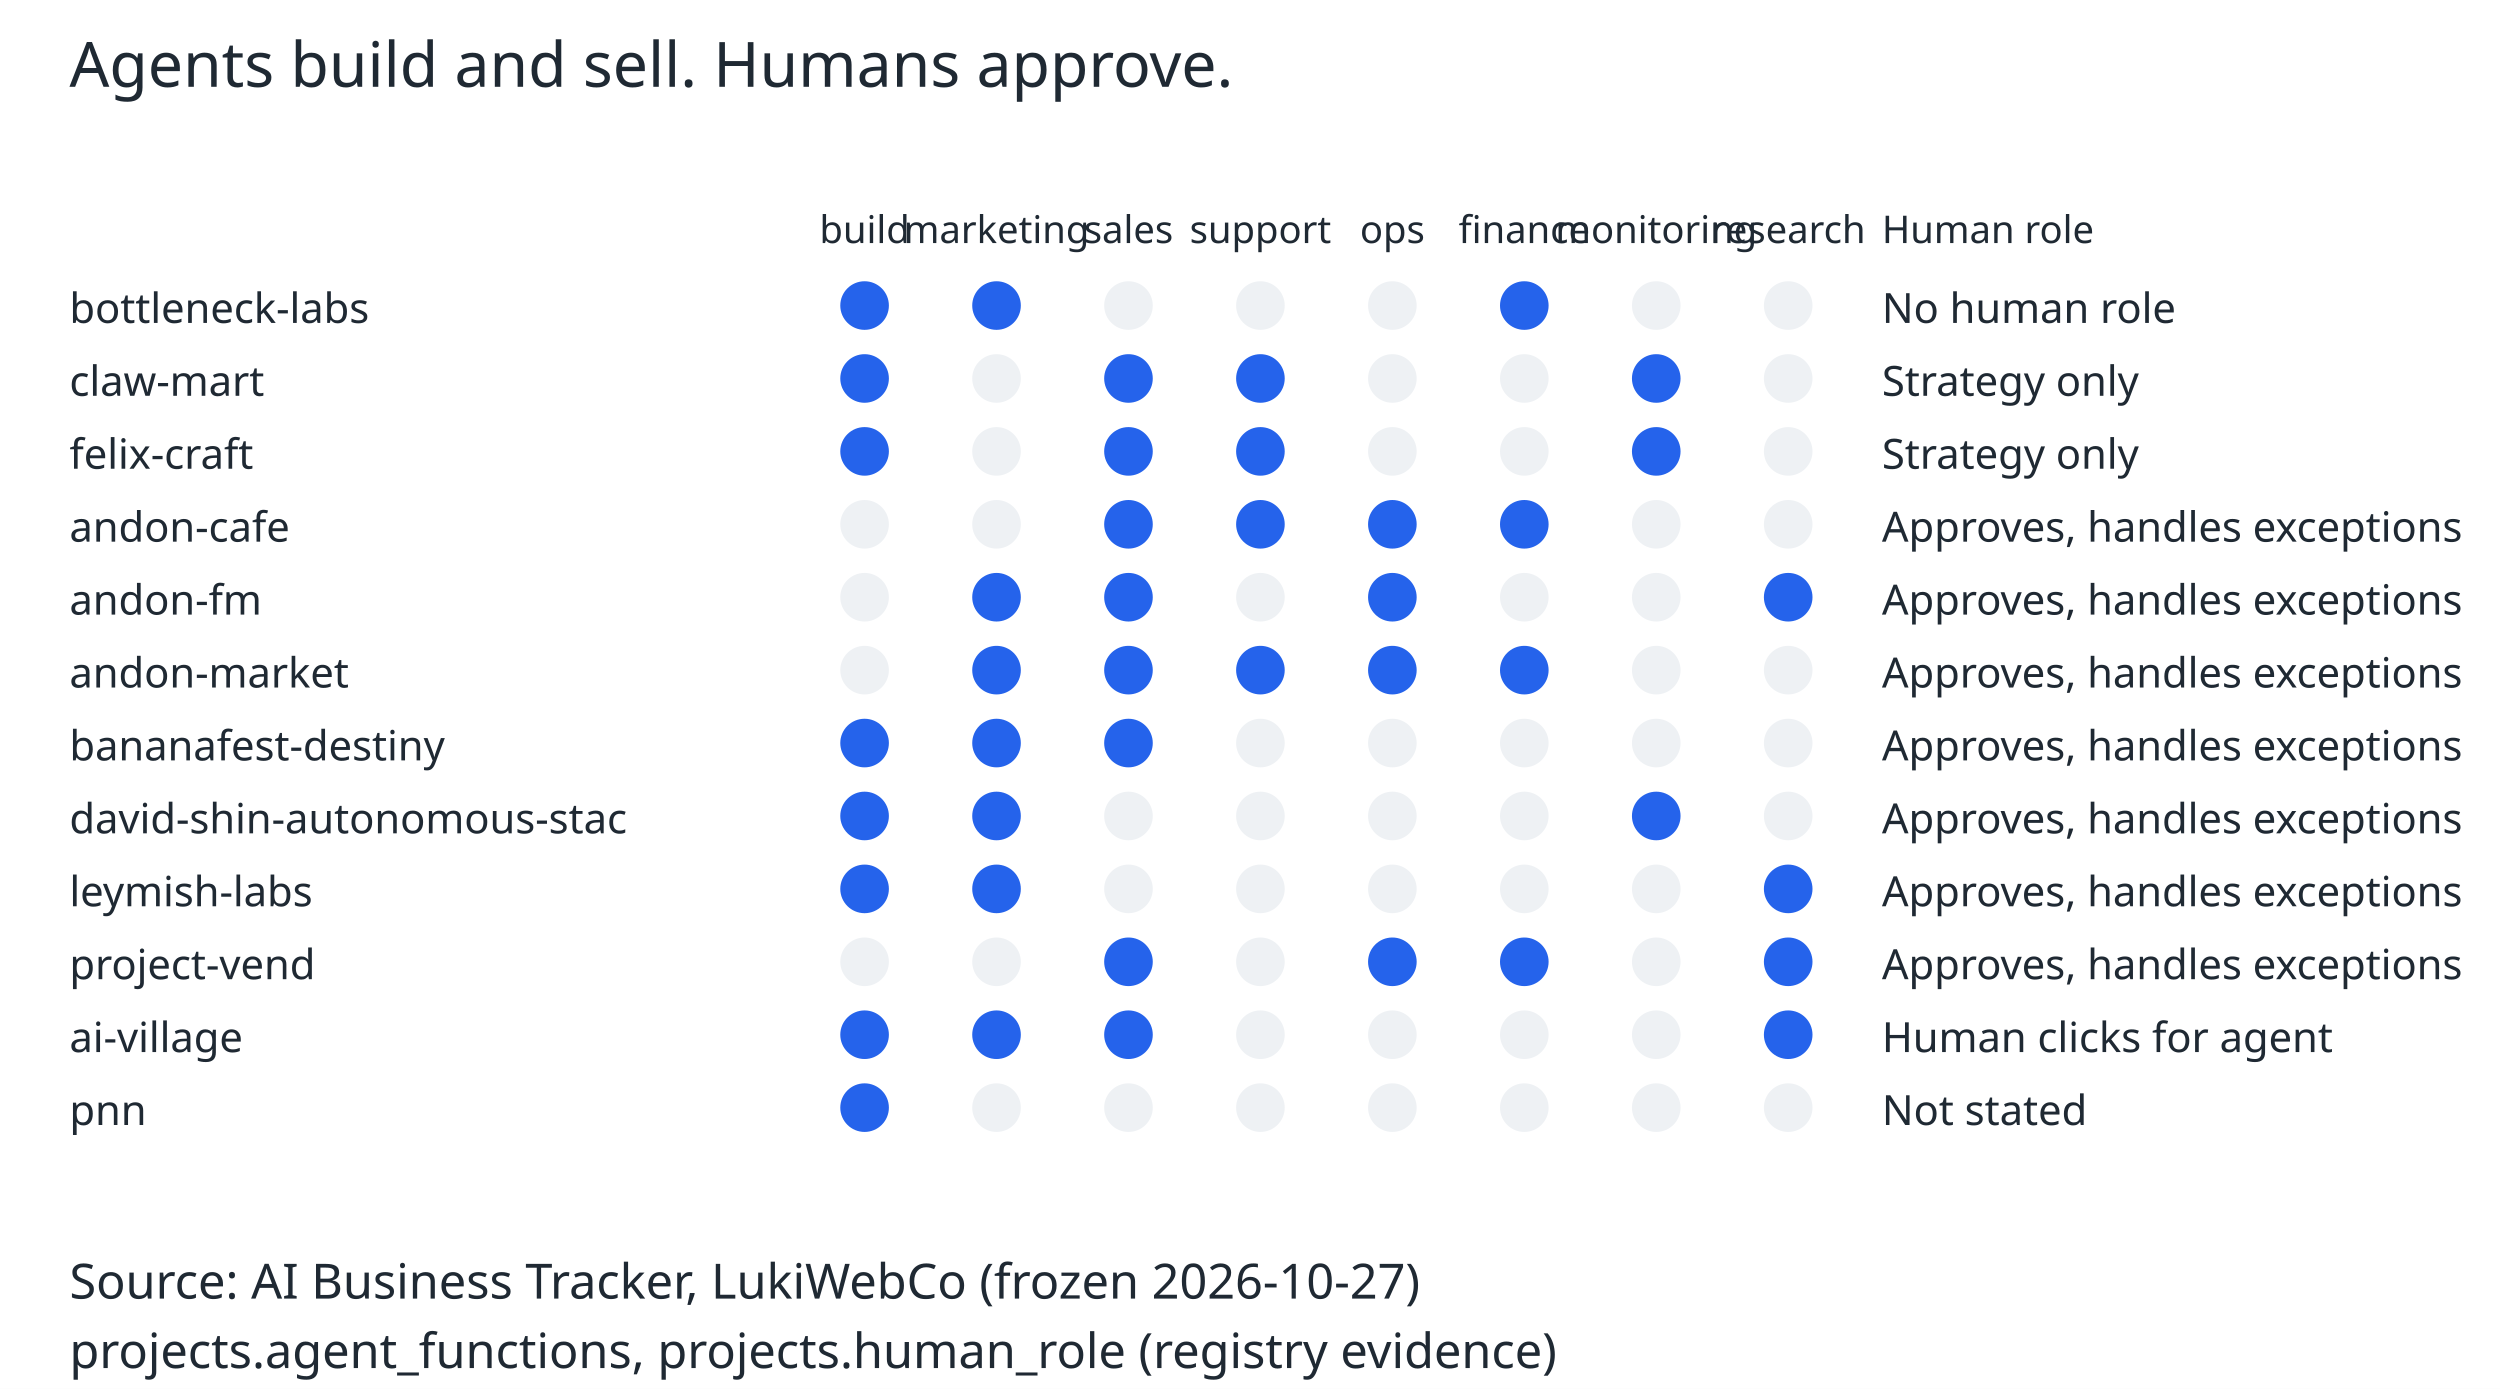
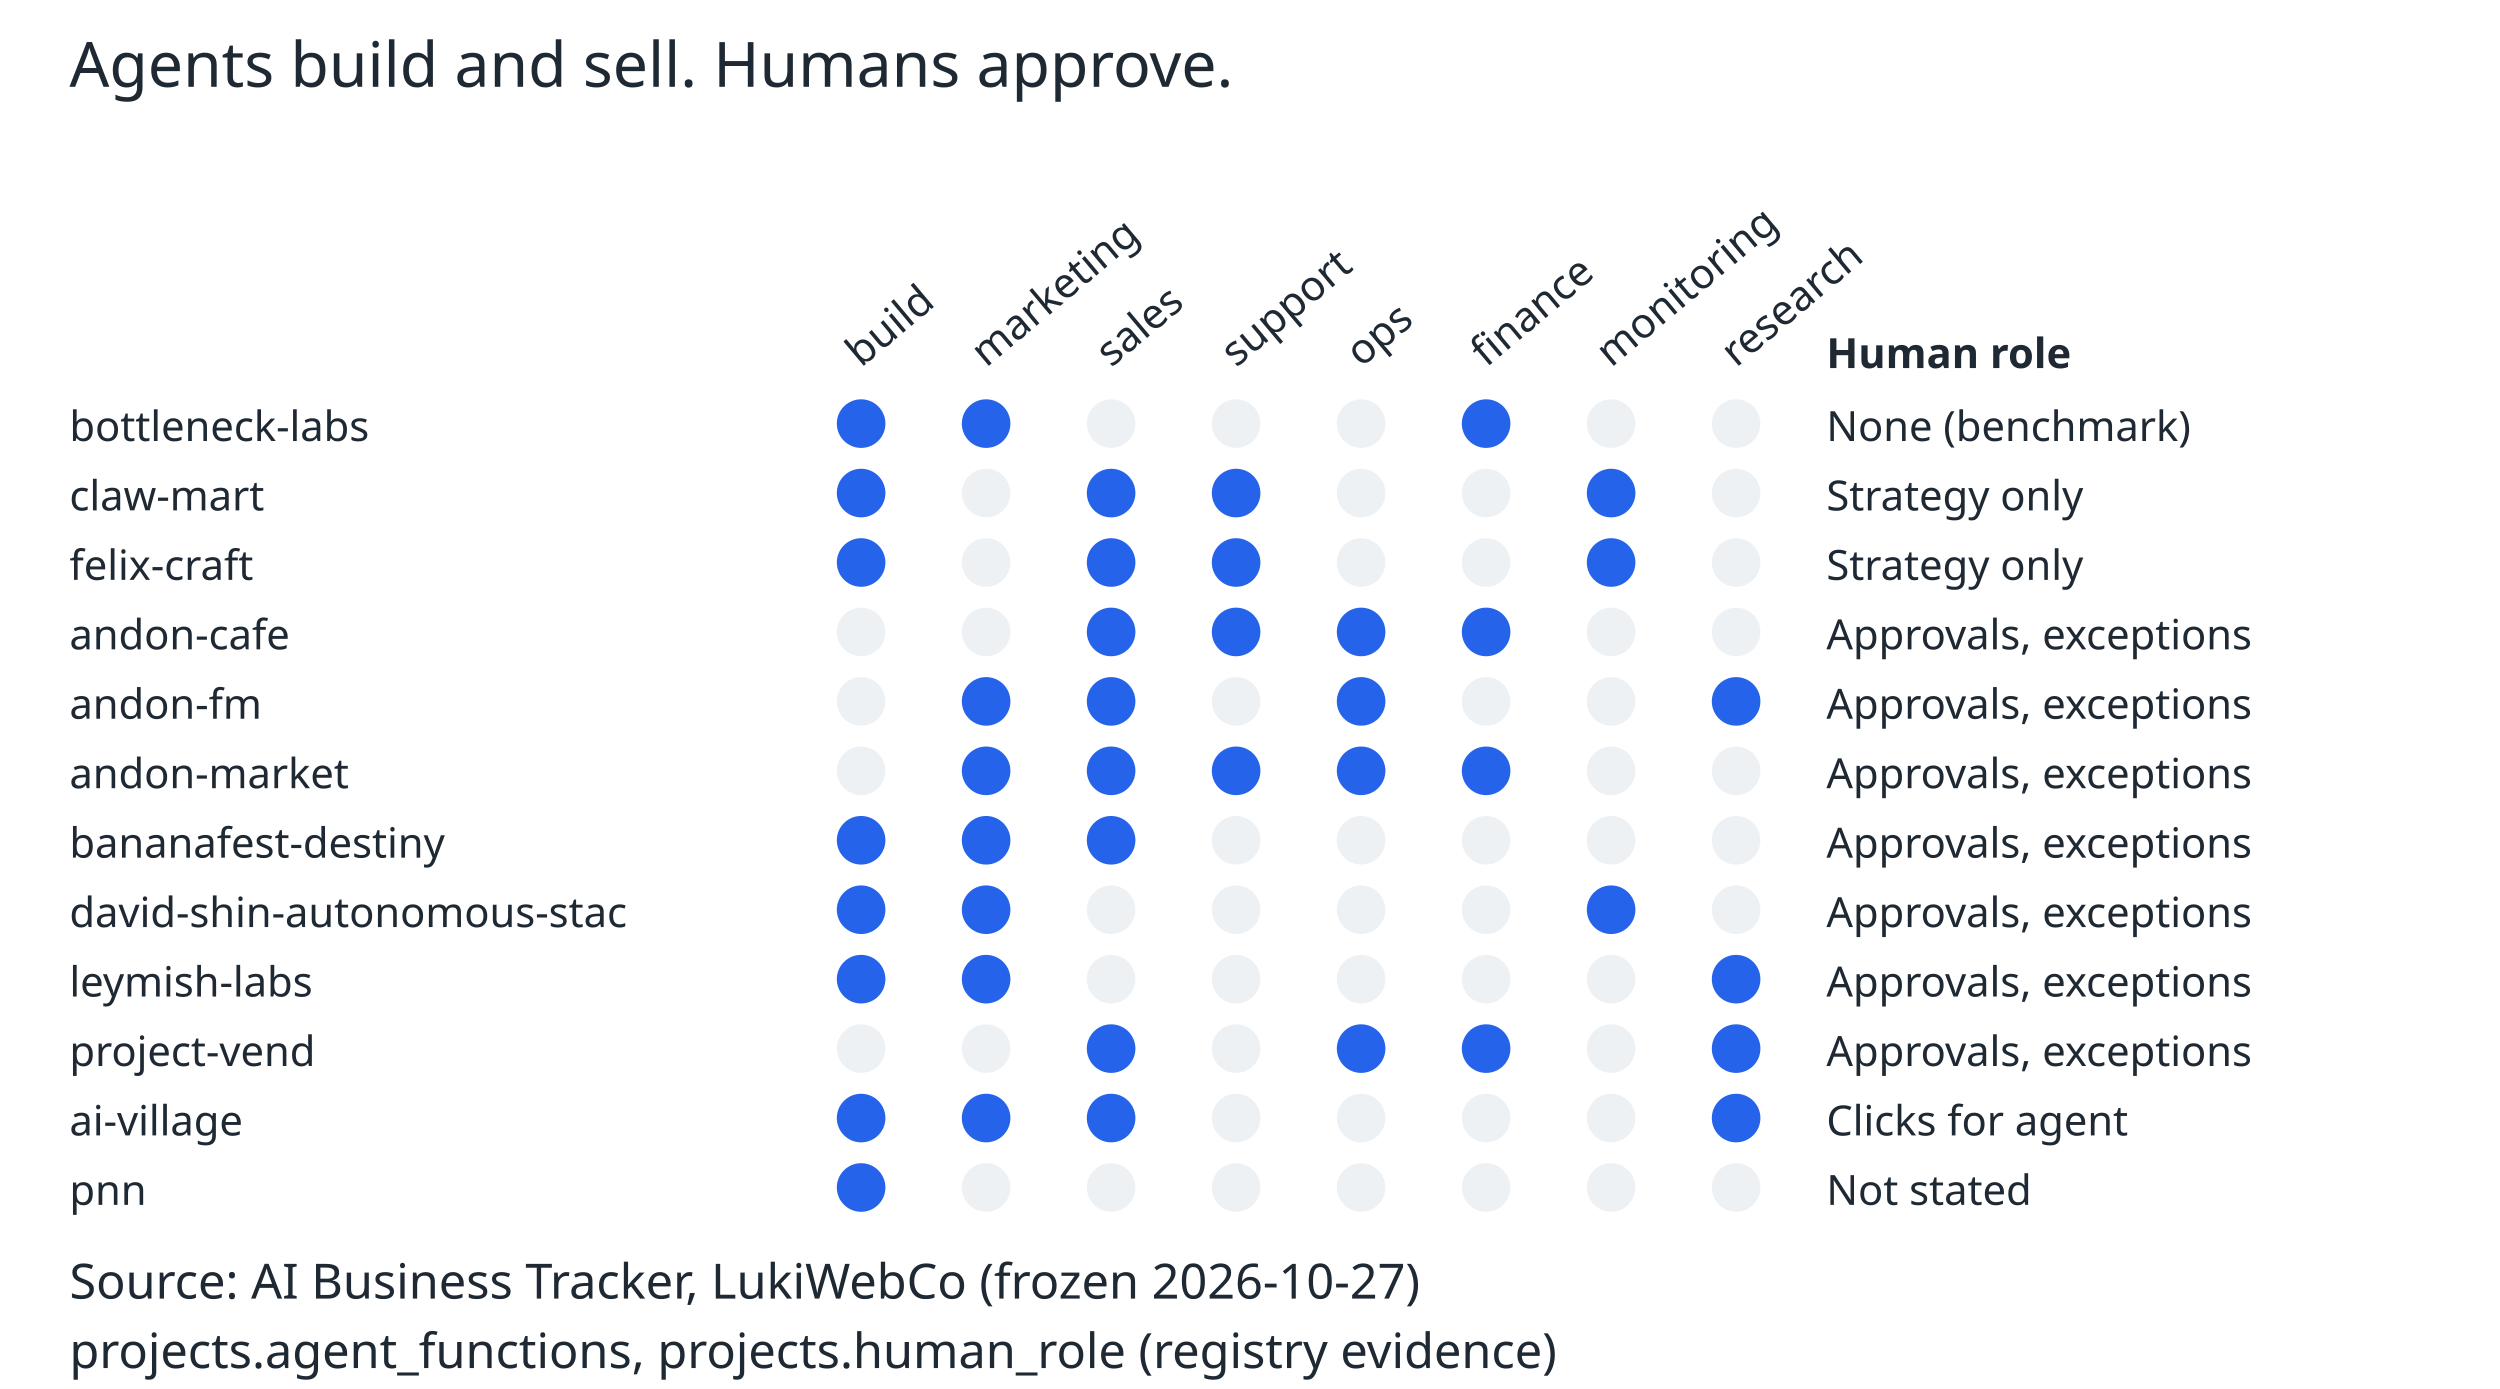
<svg xmlns="http://www.w3.org/2000/svg" viewBox="0 0 720 400" role="img" aria-labelledby="title desc" style="font-family:system-ui,sans-serif">
  <rect x="0" y="0" width="720" height="400" fill="#ffffff" />
  <text x="20" y="25" fill="#1f2933" font-size="18">Agents build and sell. Humans approve.</text>
-   <text x="249" y="70" fill="#1f2933" font-size="11" text-anchor="middle">build</text>
-   <text x="287" y="70" fill="#1f2933" font-size="11" text-anchor="middle">marketing</text>
-   <text x="325" y="70" fill="#1f2933" font-size="11" text-anchor="middle">sales</text>
-   <text x="363" y="70" fill="#1f2933" font-size="11" text-anchor="middle">support</text>
-   <text x="401" y="70" fill="#1f2933" font-size="11" text-anchor="middle">ops</text>
-   <text x="439" y="70" fill="#1f2933" font-size="11" text-anchor="middle">finance</text>
-   <text x="477" y="70" fill="#1f2933" font-size="11" text-anchor="middle">monitoring</text>
-   <text x="515" y="70" fill="#1f2933" font-size="11" text-anchor="middle">research</text>
-   <text x="542" y="70" fill="#1f2933" font-size="11">Human role</text>
-   <text x="20" y="93" fill="#1f2933" font-size="12">bottleneck-labs</text>
-   <circle cx="249" cy="88" r="7" fill="#2563eb" />
-   <circle cx="287" cy="88" r="7" fill="#2563eb" />
-   <circle cx="325" cy="88" r="7" fill="#eef1f4" />
-   <circle cx="363" cy="88" r="7" fill="#eef1f4" />
-   <circle cx="401" cy="88" r="7" fill="#eef1f4" />
-   <circle cx="439" cy="88" r="7" fill="#2563eb" />
-   <circle cx="477" cy="88" r="7" fill="#eef1f4" />
-   <circle cx="515" cy="88" r="7" fill="#eef1f4" />
-   <text x="542" y="93" fill="#1f2933" font-size="12" fill-opacity="1">No human role</text>
-   <text x="20" y="114" fill="#1f2933" font-size="12">claw-mart</text>
-   <circle cx="249" cy="109" r="7" fill="#2563eb" />
-   <circle cx="287" cy="109" r="7" fill="#eef1f4" />
-   <circle cx="325" cy="109" r="7" fill="#2563eb" />
-   <circle cx="363" cy="109" r="7" fill="#2563eb" />
-   <circle cx="401" cy="109" r="7" fill="#eef1f4" />
-   <circle cx="439" cy="109" r="7" fill="#eef1f4" />
-   <circle cx="477" cy="109" r="7" fill="#2563eb" />
-   <circle cx="515" cy="109" r="7" fill="#eef1f4" />
-   <text x="542" y="114" fill="#1f2933" font-size="12" fill-opacity="1">Strategy only</text>
-   <text x="20" y="135" fill="#1f2933" font-size="12">felix-craft</text>
-   <circle cx="249" cy="130" r="7" fill="#2563eb" />
-   <circle cx="287" cy="130" r="7" fill="#eef1f4" />
-   <circle cx="325" cy="130" r="7" fill="#2563eb" />
-   <circle cx="363" cy="130" r="7" fill="#2563eb" />
-   <circle cx="401" cy="130" r="7" fill="#eef1f4" />
-   <circle cx="439" cy="130" r="7" fill="#eef1f4" />
-   <circle cx="477" cy="130" r="7" fill="#2563eb" />
-   <circle cx="515" cy="130" r="7" fill="#eef1f4" />
-   <text x="542" y="135" fill="#1f2933" font-size="12" fill-opacity="1">Strategy only</text>
-   <text x="20" y="156" fill="#1f2933" font-size="12">andon-cafe</text>
-   <circle cx="249" cy="151" r="7" fill="#eef1f4" />
-   <circle cx="287" cy="151" r="7" fill="#eef1f4" />
-   <circle cx="325" cy="151" r="7" fill="#2563eb" />
-   <circle cx="363" cy="151" r="7" fill="#2563eb" />
-   <circle cx="401" cy="151" r="7" fill="#2563eb" />
-   <circle cx="439" cy="151" r="7" fill="#2563eb" />
-   <circle cx="477" cy="151" r="7" fill="#eef1f4" />
-   <circle cx="515" cy="151" r="7" fill="#eef1f4" />
-   <text x="542" y="156" fill="#1f2933" font-size="12" fill-opacity="1">Approves, handles exceptions</text>
-   <text x="20" y="177" fill="#1f2933" font-size="12">andon-fm</text>
-   <circle cx="249" cy="172" r="7" fill="#eef1f4" />
-   <circle cx="287" cy="172" r="7" fill="#2563eb" />
-   <circle cx="325" cy="172" r="7" fill="#2563eb" />
-   <circle cx="363" cy="172" r="7" fill="#eef1f4" />
-   <circle cx="401" cy="172" r="7" fill="#2563eb" />
-   <circle cx="439" cy="172" r="7" fill="#eef1f4" />
-   <circle cx="477" cy="172" r="7" fill="#eef1f4" />
-   <circle cx="515" cy="172" r="7" fill="#2563eb" />
-   <text x="542" y="177" fill="#1f2933" font-size="12" fill-opacity="1">Approves, handles exceptions</text>
-   <text x="20" y="198" fill="#1f2933" font-size="12">andon-market</text>
-   <circle cx="249" cy="193" r="7" fill="#eef1f4" />
-   <circle cx="287" cy="193" r="7" fill="#2563eb" />
-   <circle cx="325" cy="193" r="7" fill="#2563eb" />
-   <circle cx="363" cy="193" r="7" fill="#2563eb" />
-   <circle cx="401" cy="193" r="7" fill="#2563eb" />
-   <circle cx="439" cy="193" r="7" fill="#2563eb" />
-   <circle cx="477" cy="193" r="7" fill="#eef1f4" />
-   <circle cx="515" cy="193" r="7" fill="#eef1f4" />
-   <text x="542" y="198" fill="#1f2933" font-size="12" fill-opacity="1">Approves, handles exceptions</text>
-   <text x="20" y="219" fill="#1f2933" font-size="12">bananafest-destiny</text>
-   <circle cx="249" cy="214" r="7" fill="#2563eb" />
-   <circle cx="287" cy="214" r="7" fill="#2563eb" />
-   <circle cx="325" cy="214" r="7" fill="#2563eb" />
-   <circle cx="363" cy="214" r="7" fill="#eef1f4" />
-   <circle cx="401" cy="214" r="7" fill="#eef1f4" />
-   <circle cx="439" cy="214" r="7" fill="#eef1f4" />
-   <circle cx="477" cy="214" r="7" fill="#eef1f4" />
-   <circle cx="515" cy="214" r="7" fill="#eef1f4" />
-   <text x="542" y="219" fill="#1f2933" font-size="12" fill-opacity="1">Approves, handles exceptions</text>
-   <text x="20" y="240" fill="#1f2933" font-size="12">david-shin-autonomous-stac</text>
-   <circle cx="249" cy="235" r="7" fill="#2563eb" />
-   <circle cx="287" cy="235" r="7" fill="#2563eb" />
-   <circle cx="325" cy="235" r="7" fill="#eef1f4" />
-   <circle cx="363" cy="235" r="7" fill="#eef1f4" />
-   <circle cx="401" cy="235" r="7" fill="#eef1f4" />
-   <circle cx="439" cy="235" r="7" fill="#eef1f4" />
-   <circle cx="477" cy="235" r="7" fill="#2563eb" />
-   <circle cx="515" cy="235" r="7" fill="#eef1f4" />
-   <text x="542" y="240" fill="#1f2933" font-size="12" fill-opacity="1">Approves, handles exceptions</text>
-   <text x="20" y="261" fill="#1f2933" font-size="12">leymish-labs</text>
-   <circle cx="249" cy="256" r="7" fill="#2563eb" />
-   <circle cx="287" cy="256" r="7" fill="#2563eb" />
-   <circle cx="325" cy="256" r="7" fill="#eef1f4" />
-   <circle cx="363" cy="256" r="7" fill="#eef1f4" />
-   <circle cx="401" cy="256" r="7" fill="#eef1f4" />
-   <circle cx="439" cy="256" r="7" fill="#eef1f4" />
-   <circle cx="477" cy="256" r="7" fill="#eef1f4" />
-   <circle cx="515" cy="256" r="7" fill="#2563eb" />
-   <text x="542" y="261" fill="#1f2933" font-size="12" fill-opacity="1">Approves, handles exceptions</text>
-   <text x="20" y="282" fill="#1f2933" font-size="12">project-vend</text>
-   <circle cx="249" cy="277" r="7" fill="#eef1f4" />
-   <circle cx="287" cy="277" r="7" fill="#eef1f4" />
-   <circle cx="325" cy="277" r="7" fill="#2563eb" />
-   <circle cx="363" cy="277" r="7" fill="#eef1f4" />
-   <circle cx="401" cy="277" r="7" fill="#2563eb" />
-   <circle cx="439" cy="277" r="7" fill="#2563eb" />
-   <circle cx="477" cy="277" r="7" fill="#eef1f4" />
-   <circle cx="515" cy="277" r="7" fill="#2563eb" />
-   <text x="542" y="282" fill="#1f2933" font-size="12" fill-opacity="1">Approves, handles exceptions</text>
-   <text x="20" y="303" fill="#1f2933" font-size="12">ai-village</text>
-   <circle cx="249" cy="298" r="7" fill="#2563eb" />
-   <circle cx="287" cy="298" r="7" fill="#2563eb" />
-   <circle cx="325" cy="298" r="7" fill="#2563eb" />
-   <circle cx="363" cy="298" r="7" fill="#eef1f4" />
-   <circle cx="401" cy="298" r="7" fill="#eef1f4" />
-   <circle cx="439" cy="298" r="7" fill="#eef1f4" />
-   <circle cx="477" cy="298" r="7" fill="#eef1f4" />
-   <circle cx="515" cy="298" r="7" fill="#2563eb" />
-   <text x="542" y="303" fill="#1f2933" font-size="12" fill-opacity="1">Human clicks for agent</text>
-   <text x="20" y="324" fill="#1f2933" font-size="12">pnn</text>
-   <circle cx="249" cy="319" r="7" fill="#2563eb" />
-   <circle cx="287" cy="319" r="7" fill="#eef1f4" />
-   <circle cx="325" cy="319" r="7" fill="#eef1f4" />
-   <circle cx="363" cy="319" r="7" fill="#eef1f4" />
-   <circle cx="401" cy="319" r="7" fill="#eef1f4" />
-   <circle cx="439" cy="319" r="7" fill="#eef1f4" />
-   <circle cx="477" cy="319" r="7" fill="#eef1f4" />
-   <circle cx="515" cy="319" r="7" fill="#eef1f4" />
-   <text x="542" y="324" fill="#1f2933" font-size="12" fill-opacity="1">Not stated</text>
+   <text x="248" y="106" fill="#1f2933" font-size="12" transform="rotate(-40 248 106)">build</text>
+   <text x="284" y="106" fill="#1f2933" font-size="12" transform="rotate(-40 284 106)">marketing</text>
+   <text x="320" y="106" fill="#1f2933" font-size="12" transform="rotate(-40 320 106)">sales</text>
+   <text x="356" y="106" fill="#1f2933" font-size="12" transform="rotate(-40 356 106)">support</text>
+   <text x="392" y="106" fill="#1f2933" font-size="12" transform="rotate(-40 392 106)">ops</text>
+   <text x="428" y="106" fill="#1f2933" font-size="12" transform="rotate(-40 428 106)">finance</text>
+   <text x="464" y="106" fill="#1f2933" font-size="12" transform="rotate(-40 464 106)">monitoring</text>
+   <text x="500" y="106" fill="#1f2933" font-size="12" transform="rotate(-40 500 106)">research</text>
+   <text x="526" y="106" fill="#1f2933" font-size="12" font-weight="bold">Human role</text>
+   <text x="20" y="127" fill="#1f2933" font-size="12">bottleneck-labs</text>
+   <circle cx="248" cy="122" r="7" fill="#2563eb" />
+   <circle cx="284" cy="122" r="7" fill="#2563eb" />
+   <circle cx="320" cy="122" r="7" fill="#eef1f4" />
+   <circle cx="356" cy="122" r="7" fill="#eef1f4" />
+   <circle cx="392" cy="122" r="7" fill="#eef1f4" />
+   <circle cx="428" cy="122" r="7" fill="#2563eb" />
+   <circle cx="464" cy="122" r="7" fill="#eef1f4" />
+   <circle cx="500" cy="122" r="7" fill="#eef1f4" />
+   <text x="526" y="127" fill="#1f2933" font-size="12" fill-opacity="1">None (benchmark)</text>
+   <text x="20" y="147" fill="#1f2933" font-size="12">claw-mart</text>
+   <circle cx="248" cy="142" r="7" fill="#2563eb" />
+   <circle cx="284" cy="142" r="7" fill="#eef1f4" />
+   <circle cx="320" cy="142" r="7" fill="#2563eb" />
+   <circle cx="356" cy="142" r="7" fill="#2563eb" />
+   <circle cx="392" cy="142" r="7" fill="#eef1f4" />
+   <circle cx="428" cy="142" r="7" fill="#eef1f4" />
+   <circle cx="464" cy="142" r="7" fill="#2563eb" />
+   <circle cx="500" cy="142" r="7" fill="#eef1f4" />
+   <text x="526" y="147" fill="#1f2933" font-size="12" fill-opacity="1">Strategy only</text>
+   <text x="20" y="167" fill="#1f2933" font-size="12">felix-craft</text>
+   <circle cx="248" cy="162" r="7" fill="#2563eb" />
+   <circle cx="284" cy="162" r="7" fill="#eef1f4" />
+   <circle cx="320" cy="162" r="7" fill="#2563eb" />
+   <circle cx="356" cy="162" r="7" fill="#2563eb" />
+   <circle cx="392" cy="162" r="7" fill="#eef1f4" />
+   <circle cx="428" cy="162" r="7" fill="#eef1f4" />
+   <circle cx="464" cy="162" r="7" fill="#2563eb" />
+   <circle cx="500" cy="162" r="7" fill="#eef1f4" />
+   <text x="526" y="167" fill="#1f2933" font-size="12" fill-opacity="1">Strategy only</text>
+   <text x="20" y="187" fill="#1f2933" font-size="12">andon-cafe</text>
+   <circle cx="248" cy="182" r="7" fill="#eef1f4" />
+   <circle cx="284" cy="182" r="7" fill="#eef1f4" />
+   <circle cx="320" cy="182" r="7" fill="#2563eb" />
+   <circle cx="356" cy="182" r="7" fill="#2563eb" />
+   <circle cx="392" cy="182" r="7" fill="#2563eb" />
+   <circle cx="428" cy="182" r="7" fill="#2563eb" />
+   <circle cx="464" cy="182" r="7" fill="#eef1f4" />
+   <circle cx="500" cy="182" r="7" fill="#eef1f4" />
+   <text x="526" y="187" fill="#1f2933" font-size="12" fill-opacity="1">Approvals, exceptions</text>
+   <text x="20" y="207" fill="#1f2933" font-size="12">andon-fm</text>
+   <circle cx="248" cy="202" r="7" fill="#eef1f4" />
+   <circle cx="284" cy="202" r="7" fill="#2563eb" />
+   <circle cx="320" cy="202" r="7" fill="#2563eb" />
+   <circle cx="356" cy="202" r="7" fill="#eef1f4" />
+   <circle cx="392" cy="202" r="7" fill="#2563eb" />
+   <circle cx="428" cy="202" r="7" fill="#eef1f4" />
+   <circle cx="464" cy="202" r="7" fill="#eef1f4" />
+   <circle cx="500" cy="202" r="7" fill="#2563eb" />
+   <text x="526" y="207" fill="#1f2933" font-size="12" fill-opacity="1">Approvals, exceptions</text>
+   <text x="20" y="227" fill="#1f2933" font-size="12">andon-market</text>
+   <circle cx="248" cy="222" r="7" fill="#eef1f4" />
+   <circle cx="284" cy="222" r="7" fill="#2563eb" />
+   <circle cx="320" cy="222" r="7" fill="#2563eb" />
+   <circle cx="356" cy="222" r="7" fill="#2563eb" />
+   <circle cx="392" cy="222" r="7" fill="#2563eb" />
+   <circle cx="428" cy="222" r="7" fill="#2563eb" />
+   <circle cx="464" cy="222" r="7" fill="#eef1f4" />
+   <circle cx="500" cy="222" r="7" fill="#eef1f4" />
+   <text x="526" y="227" fill="#1f2933" font-size="12" fill-opacity="1">Approvals, exceptions</text>
+   <text x="20" y="247" fill="#1f2933" font-size="12">bananafest-destiny</text>
+   <circle cx="248" cy="242" r="7" fill="#2563eb" />
+   <circle cx="284" cy="242" r="7" fill="#2563eb" />
+   <circle cx="320" cy="242" r="7" fill="#2563eb" />
+   <circle cx="356" cy="242" r="7" fill="#eef1f4" />
+   <circle cx="392" cy="242" r="7" fill="#eef1f4" />
+   <circle cx="428" cy="242" r="7" fill="#eef1f4" />
+   <circle cx="464" cy="242" r="7" fill="#eef1f4" />
+   <circle cx="500" cy="242" r="7" fill="#eef1f4" />
+   <text x="526" y="247" fill="#1f2933" font-size="12" fill-opacity="1">Approvals, exceptions</text>
+   <text x="20" y="267" fill="#1f2933" font-size="12">david-shin-autonomous-stac</text>
+   <circle cx="248" cy="262" r="7" fill="#2563eb" />
+   <circle cx="284" cy="262" r="7" fill="#2563eb" />
+   <circle cx="320" cy="262" r="7" fill="#eef1f4" />
+   <circle cx="356" cy="262" r="7" fill="#eef1f4" />
+   <circle cx="392" cy="262" r="7" fill="#eef1f4" />
+   <circle cx="428" cy="262" r="7" fill="#eef1f4" />
+   <circle cx="464" cy="262" r="7" fill="#2563eb" />
+   <circle cx="500" cy="262" r="7" fill="#eef1f4" />
+   <text x="526" y="267" fill="#1f2933" font-size="12" fill-opacity="1">Approvals, exceptions</text>
+   <text x="20" y="287" fill="#1f2933" font-size="12">leymish-labs</text>
+   <circle cx="248" cy="282" r="7" fill="#2563eb" />
+   <circle cx="284" cy="282" r="7" fill="#2563eb" />
+   <circle cx="320" cy="282" r="7" fill="#eef1f4" />
+   <circle cx="356" cy="282" r="7" fill="#eef1f4" />
+   <circle cx="392" cy="282" r="7" fill="#eef1f4" />
+   <circle cx="428" cy="282" r="7" fill="#eef1f4" />
+   <circle cx="464" cy="282" r="7" fill="#eef1f4" />
+   <circle cx="500" cy="282" r="7" fill="#2563eb" />
+   <text x="526" y="287" fill="#1f2933" font-size="12" fill-opacity="1">Approvals, exceptions</text>
+   <text x="20" y="307" fill="#1f2933" font-size="12">project-vend</text>
+   <circle cx="248" cy="302" r="7" fill="#eef1f4" />
+   <circle cx="284" cy="302" r="7" fill="#eef1f4" />
+   <circle cx="320" cy="302" r="7" fill="#2563eb" />
+   <circle cx="356" cy="302" r="7" fill="#eef1f4" />
+   <circle cx="392" cy="302" r="7" fill="#2563eb" />
+   <circle cx="428" cy="302" r="7" fill="#2563eb" />
+   <circle cx="464" cy="302" r="7" fill="#eef1f4" />
+   <circle cx="500" cy="302" r="7" fill="#2563eb" />
+   <text x="526" y="307" fill="#1f2933" font-size="12" fill-opacity="1">Approvals, exceptions</text>
+   <text x="20" y="327" fill="#1f2933" font-size="12">ai-village</text>
+   <circle cx="248" cy="322" r="7" fill="#2563eb" />
+   <circle cx="284" cy="322" r="7" fill="#2563eb" />
+   <circle cx="320" cy="322" r="7" fill="#2563eb" />
+   <circle cx="356" cy="322" r="7" fill="#eef1f4" />
+   <circle cx="392" cy="322" r="7" fill="#eef1f4" />
+   <circle cx="428" cy="322" r="7" fill="#eef1f4" />
+   <circle cx="464" cy="322" r="7" fill="#eef1f4" />
+   <circle cx="500" cy="322" r="7" fill="#2563eb" />
+   <text x="526" y="327" fill="#1f2933" font-size="12" fill-opacity="1">Clicks for agent</text>
+   <text x="20" y="347" fill="#1f2933" font-size="12">pnn</text>
+   <circle cx="248" cy="342" r="7" fill="#2563eb" />
+   <circle cx="284" cy="342" r="7" fill="#eef1f4" />
+   <circle cx="320" cy="342" r="7" fill="#eef1f4" />
+   <circle cx="356" cy="342" r="7" fill="#eef1f4" />
+   <circle cx="392" cy="342" r="7" fill="#eef1f4" />
+   <circle cx="428" cy="342" r="7" fill="#eef1f4" />
+   <circle cx="464" cy="342" r="7" fill="#eef1f4" />
+   <circle cx="500" cy="342" r="7" fill="#eef1f4" />
+   <text x="526" y="347" fill="#1f2933" font-size="12" fill-opacity="1">Not stated</text>
  <text x="20" y="374" fill="#1f2933" font-size="14">Source: AI Business Tracker, LukiWebCo (frozen 2026-10-27)</text>
  <text x="20" y="394" fill="#1f2933" font-size="14">projects.agent_functions, projects.human_role (registry evidence)</text>
</svg>
